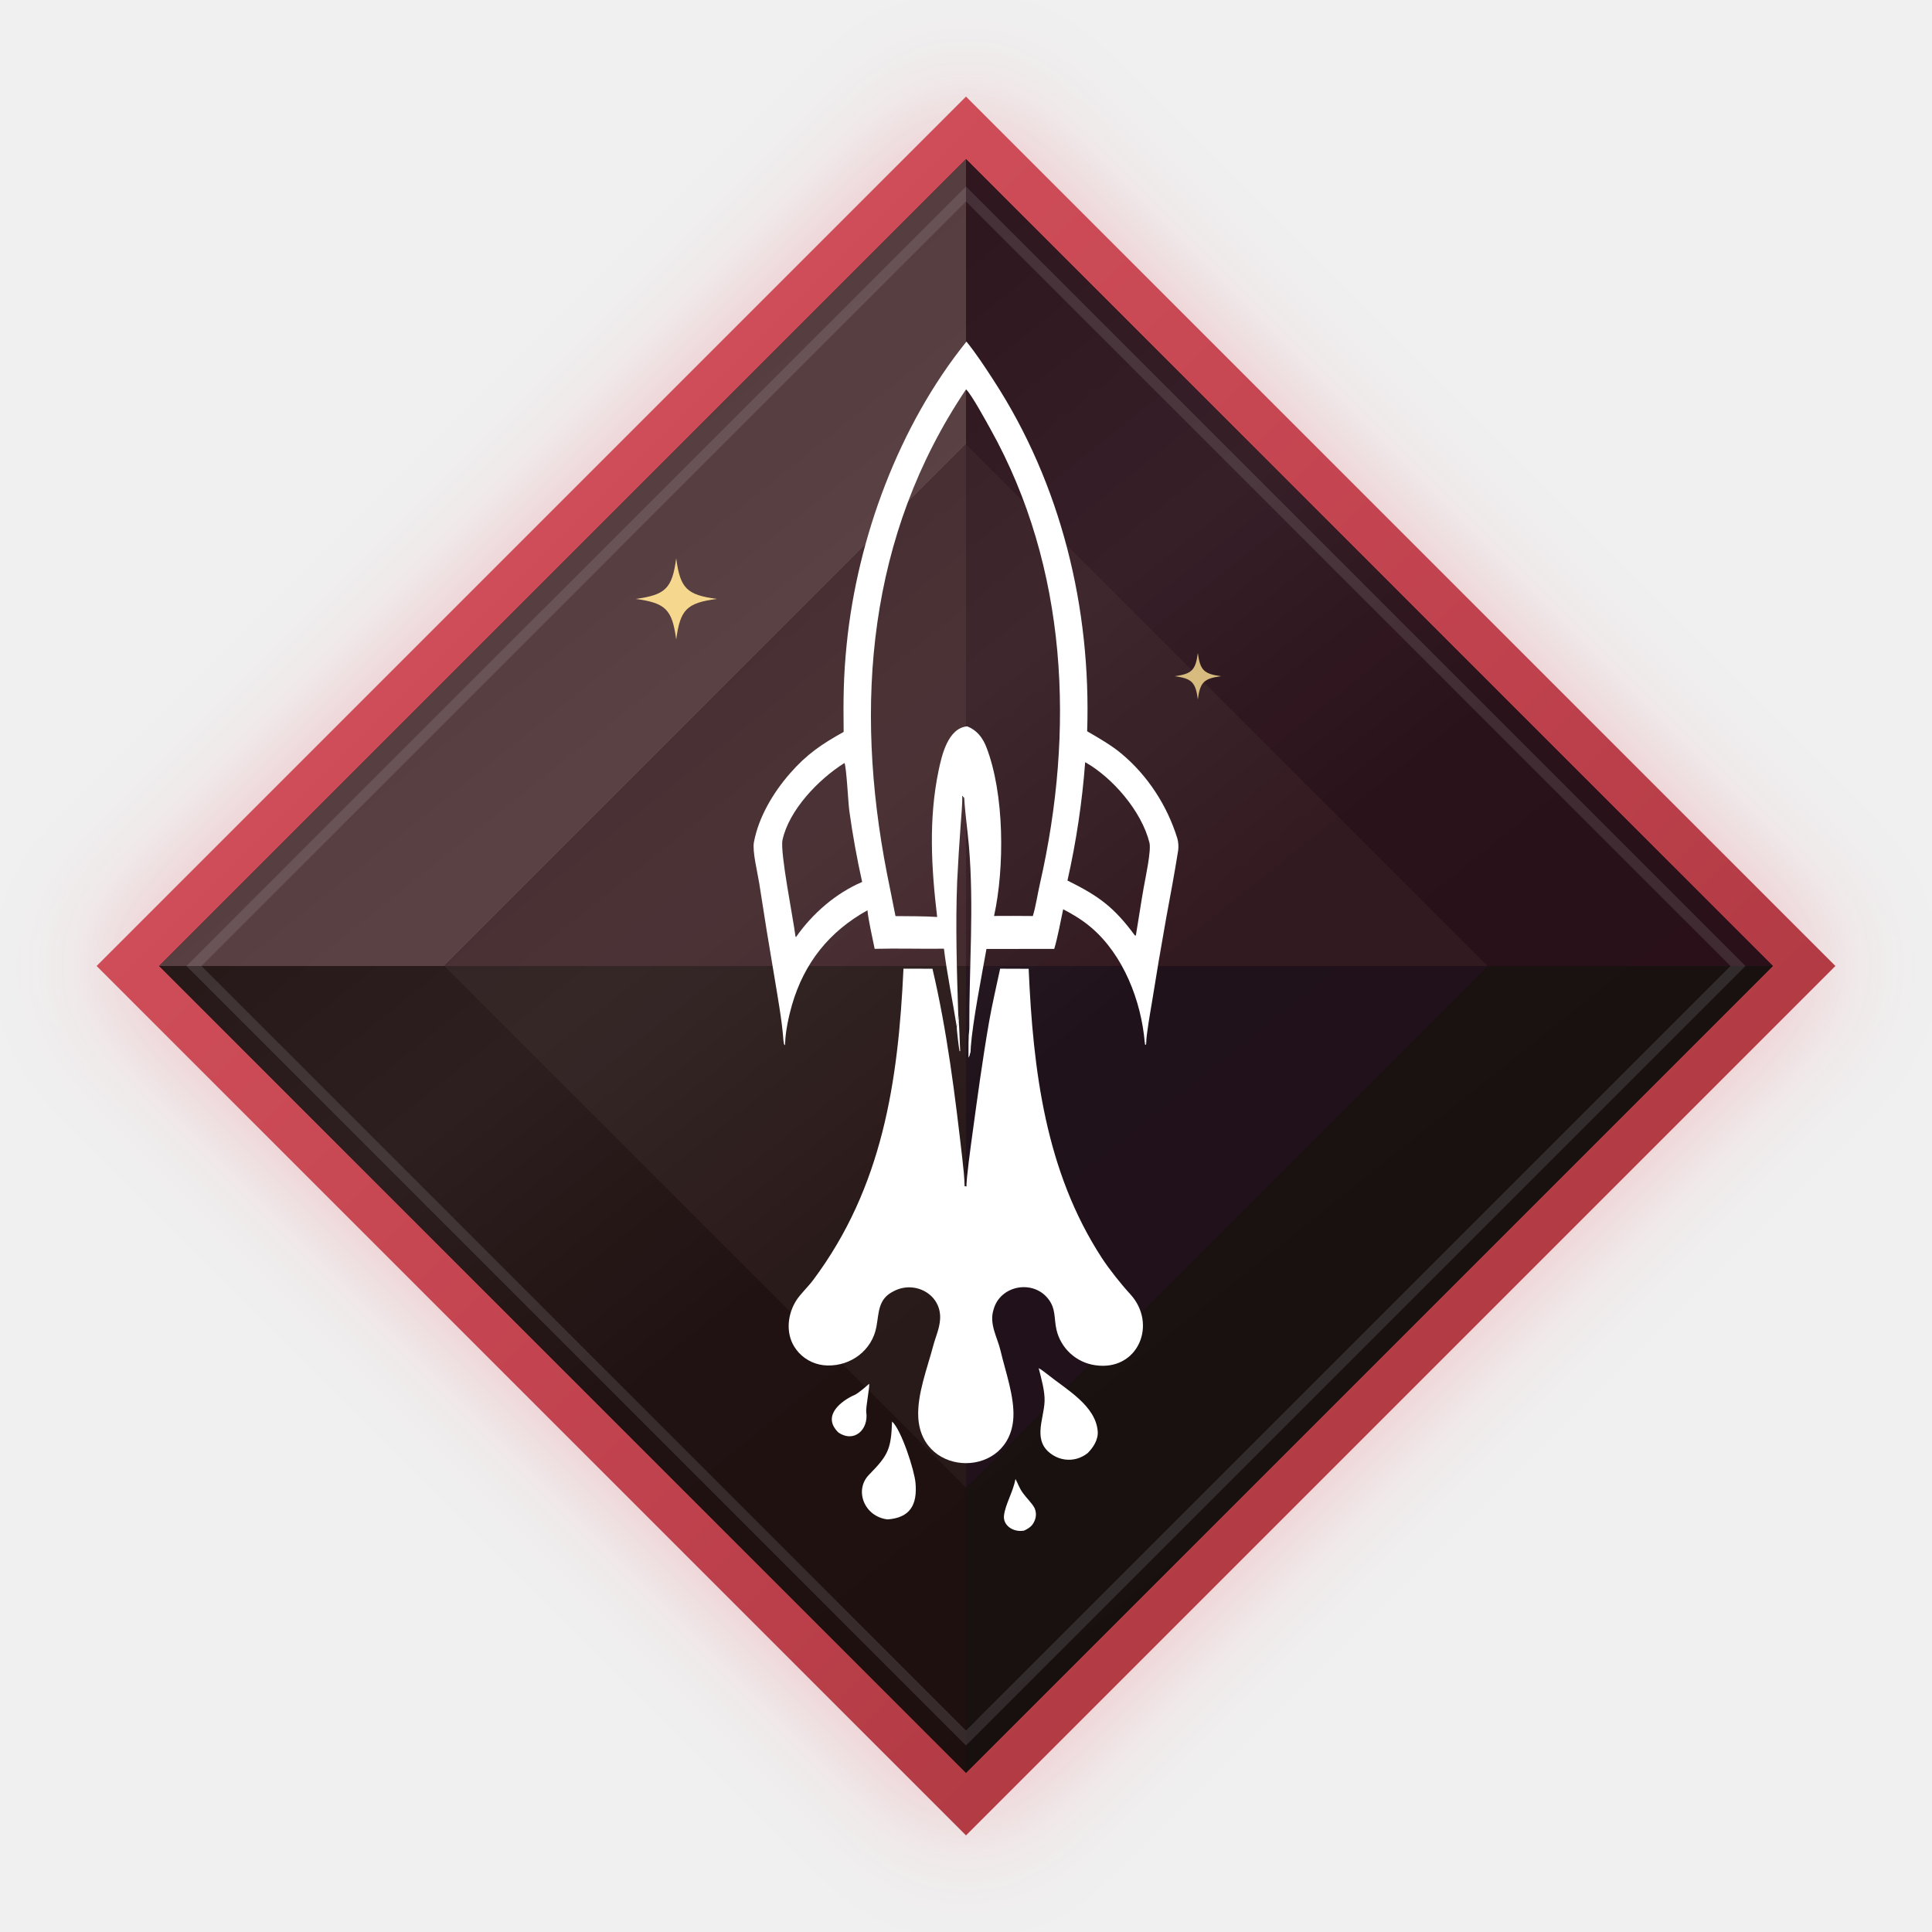
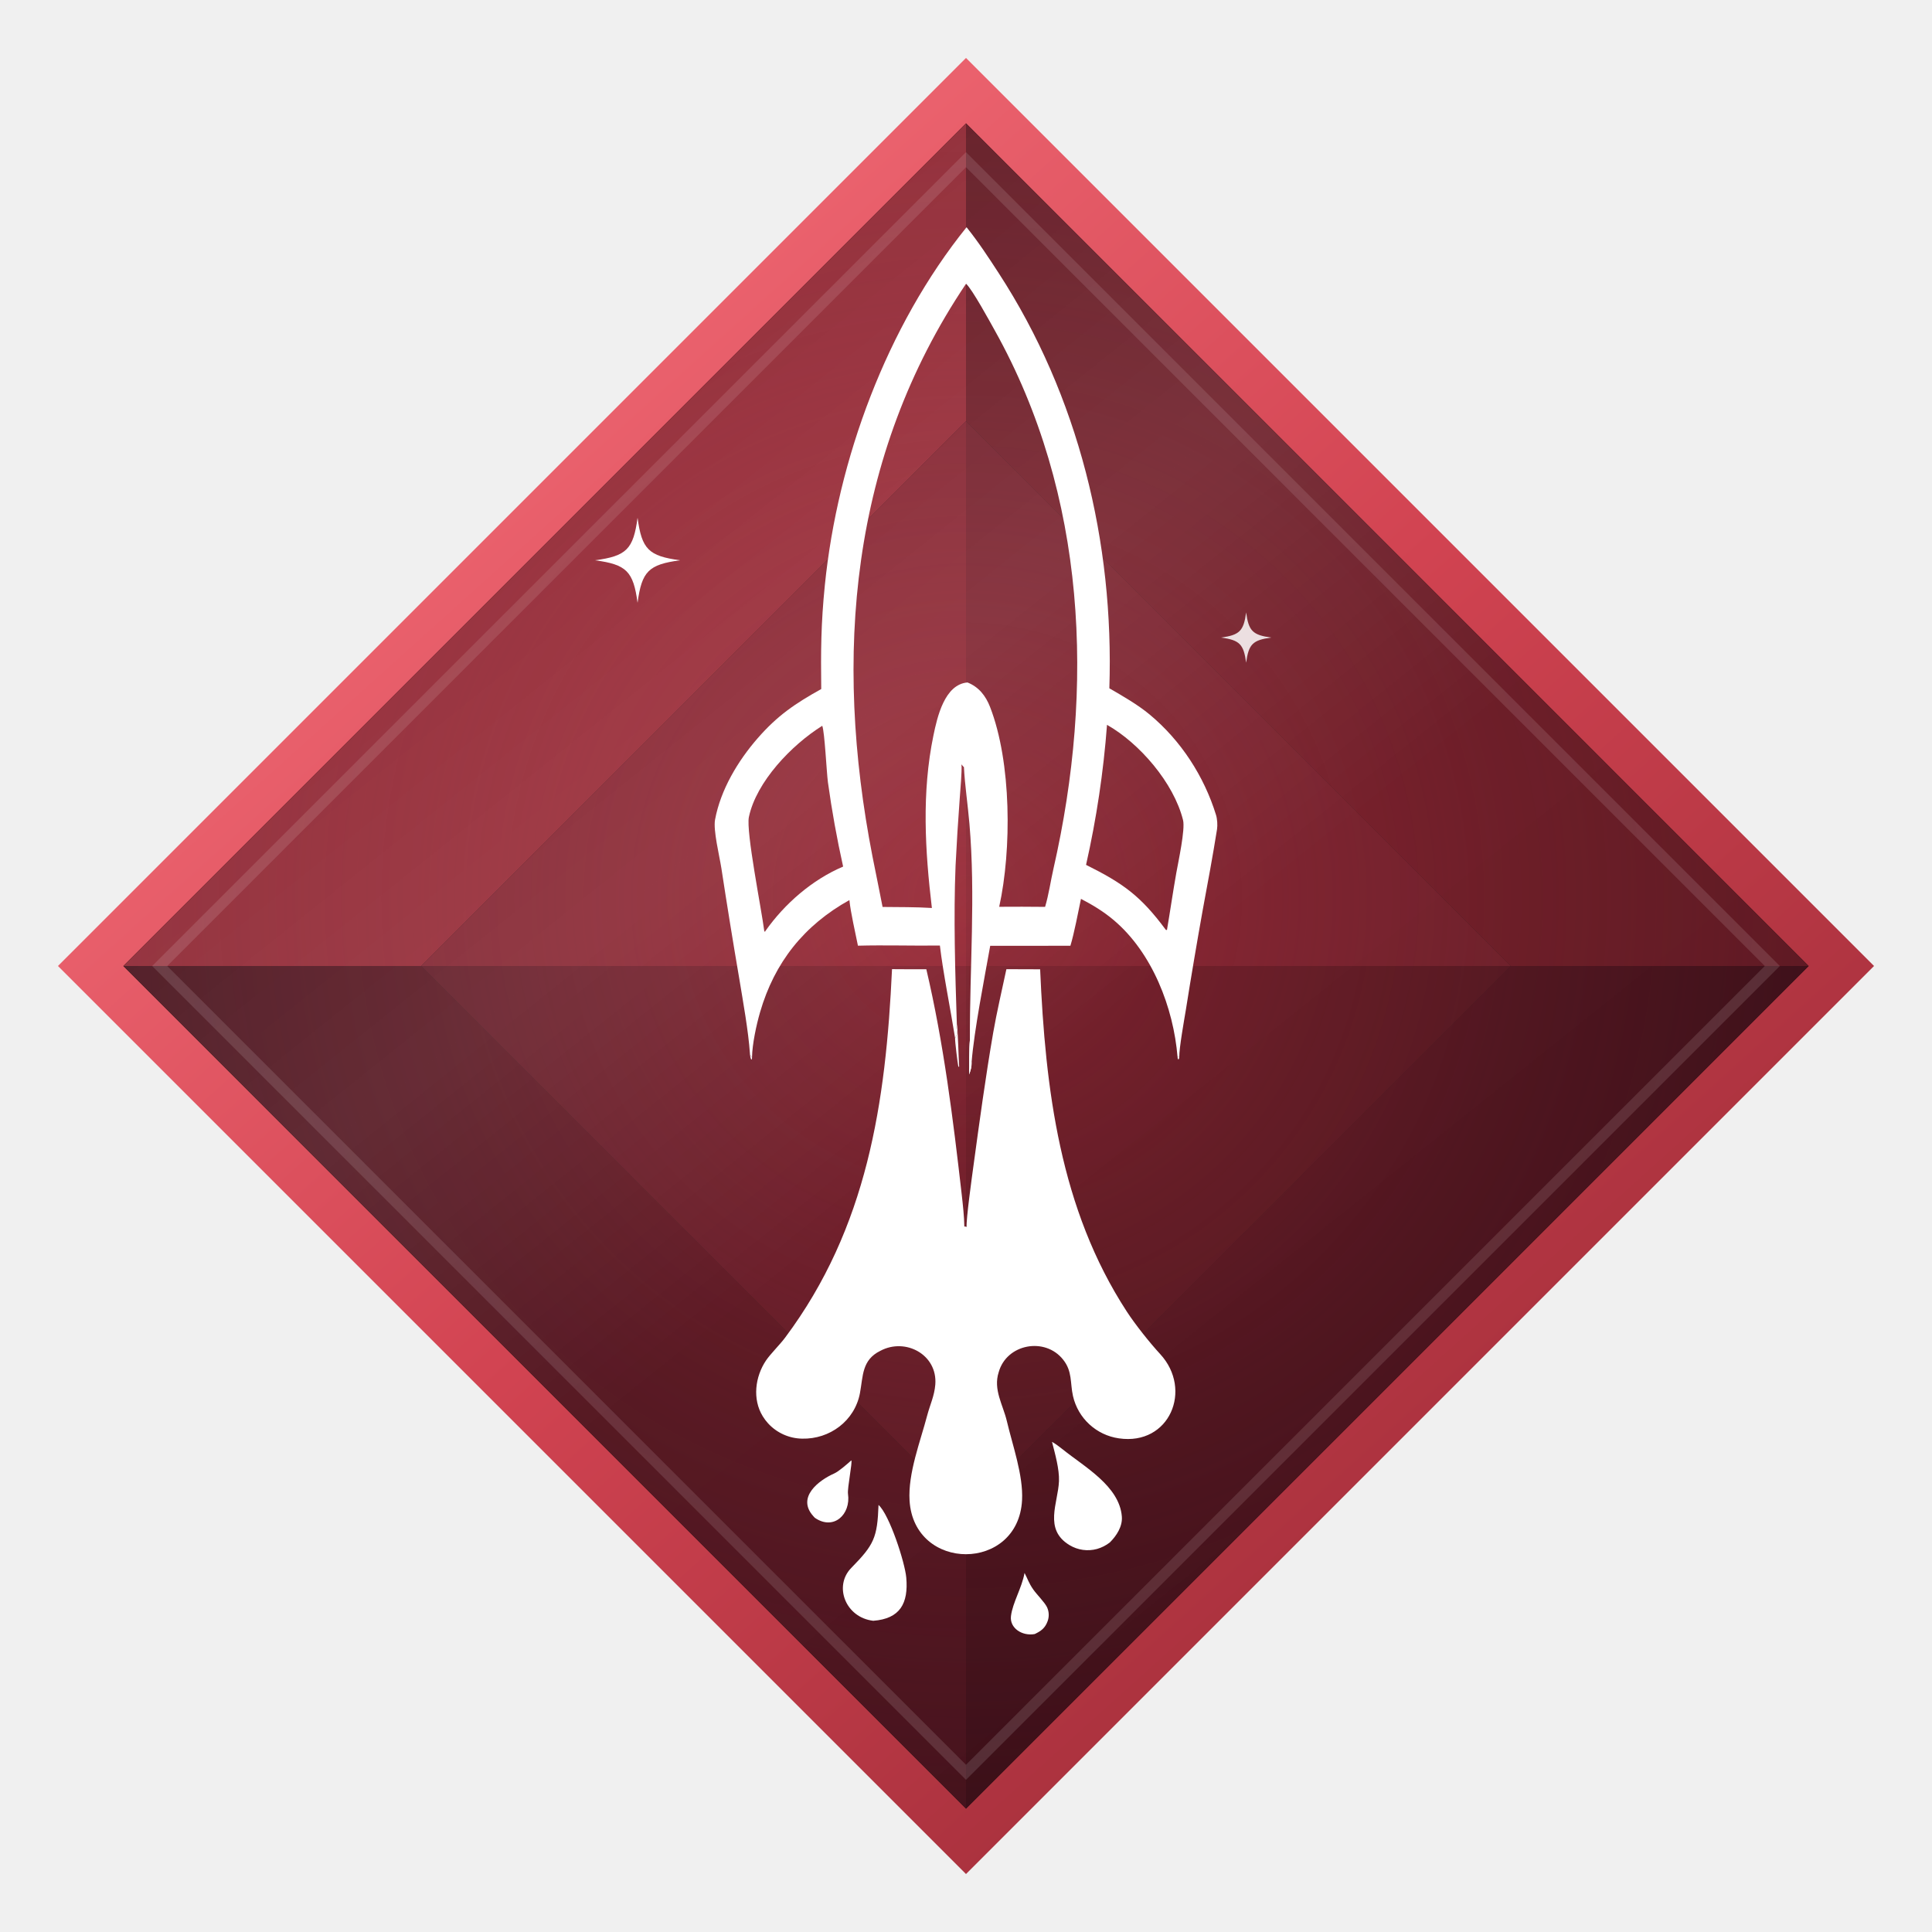
<svg xmlns="http://www.w3.org/2000/svg" viewBox="0 0 200 200" width="200" height="200" role="img" aria-label="fusee">
  <defs>
-     <linearGradient id="rb_fusee" x1="0" y1="0" x2="1" y2="1">
-       <stop offset="0" stop-color="#DA5660" />
-       <stop offset=".55" stop-color="#C0424E" />
-       <stop offset="1" stop-color="#A13238" />
+     <linearGradient id="rb_fusee" x1=".05" y1="0" x2=".95" y2="1">
+       <stop offset="0" stop-color="#FF7A84" />
+       <stop offset=".5" stop-color="#D14351" />
+       <stop offset="1" stop-color="#8E2530" />
    </linearGradient>
    <linearGradient id="st_fusee" x1=".1" y1="0" x2=".9" y2="1">
      <stop offset="0" stop-color="#fff" stop-opacity="0" />
-       <stop offset=".40" stop-color="#fff" stop-opacity=".075" />
+       <stop offset=".38" stop-color="#fff" stop-opacity=".10" />
      <stop offset=".56" stop-color="#fff" stop-opacity=".02" />
      <stop offset="1" stop-color="#fff" stop-opacity="0" />
    </linearGradient>
-     <filter id="g1_fusee" x="-45%" y="-45%" width="190%" height="190%">
-       <feGaussianBlur stdDeviation="6" />
-     </filter>
-     <filter id="g2_fusee" x="-60%" y="-60%" width="220%" height="220%">
-       <feGaussianBlur stdDeviation="13" />
-     </filter>
+     <radialGradient id="ig_fusee" cx=".5" cy=".46" r=".55">
+       <stop offset="0" stop-color="#B22C3A" stop-opacity="0.55" />
+       <stop offset=".6" stop-color="#B22C3A" stop-opacity=".18" />
+       <stop offset="1" stop-color="#B22C3A" stop-opacity="0" />
+     </radialGradient>
    <clipPath id="cp_fusee">
-       <path d="M100.00,16.48 L183.52,100.00 L100.00,183.52 L16.48,100.00 Z" />
+       <path d="M100.00,12.77 L187.23,100.00 L100.00,187.23 L12.77,100.00 Z" />
    </clipPath>
    <mask id="pk_fusee" maskUnits="userSpaceOnUse" x="0" y="0" width="200" height="200">
-       <g transform="translate(28.582,25.508) scale(0.157115)">
+       <g transform="translate(15.501,11.864) scale(0.185893)">
        <path fill="#fff" d="M 454.869,62.714 C 461.64,71.168 466.871,79.202 472.767,88.272 C 517.25,156.695 537.08,238.289 534.384,319.482 C 541.638,323.668 550.199,328.574 556.813,334.069 C 574.213,348.523 587.126,368.402 593.794,390.022 C 594.473,392.225 594.706,395.737 594.355,397.948 C 592.005,412.759 589.185,427.873 586.447,442.593 C 583.119,461.172 579.973,479.784 577.01,498.425 C 576.116,503.804 573.221,520.008 573.321,524.753 L 572.365,524.819 C 570.112,497.34 558.28,466.699 536.858,448.605 C 531.137,443.774 525.208,440.19 518.584,436.736 C 517.051,444 514.819,455.874 512.697,462.851 L 468.04,462.89 C 464.894,480.591 459.065,510.058 457.677,527.76 C 457.744,530.205 457.15,532.261 456.318,534.51 C 456.311,529.886 456.274,519.785 456.724,515.391 C 456.583,475.296 459.928,435.011 456.47,394.9 C 455.574,384.506 453.949,373.697 453.398,363.34 L 452.047,361.761 C 452.342,366.1 451.388,376.018 451.068,380.773 C 450.139,393.226 449.365,405.689 448.749,418.162 C 447.578,446.694 448.528,477.847 449.46,506.503 C 448.743,510.741 450.747,511.017 448.474,514.196 C 445.979,498.426 441.788,477.839 440.018,462.721 C 424.842,462.927 409.385,462.403 394.379,462.812 C 392.884,455.258 390.392,444.759 389.617,437.417 C 364.412,451.436 347.929,472.068 339.864,499.897 C 337.815,506.968 335.528,517.576 335.399,524.964 C 335.03,524.45 334.661,523.983 334.273,523.484 L 334.234,522.839 C 333.392,510.428 330.355,493.688 328.308,481.236 C 324.803,460.75 321.479,440.234 318.337,419.689 C 317.242,412.7 313.712,398.538 314.81,392.635 C 317.915,375.948 327.532,359.917 338.527,347.298 C 349.638,334.547 359.537,327.914 373.941,319.887 C 373.689,298.683 373.792,283.457 375.954,262.04 C 383.022,192.034 410.468,117.806 454.869,62.714 Z" />
        <path fill="#fff" d="M 456.724,515.391 C 456.885,517.501 456.314,527.13 457.677,527.76 C 457.744,530.205 457.15,532.261 456.318,534.51 C 456.311,529.886 456.274,519.785 456.724,515.391 Z" />
        <path fill="#fff" d="M 452.047,361.761 C 452.093,361.459 452.217,359.85 452.589,359.606 C 453.139,359.935 453.323,362.687 453.398,363.34 L 452.047,361.761 Z" />
        <path fill="#000" d="M 454.589,94.179 C 458.077,97.321 467.969,115.508 470.572,120.168 C 521.781,211.827 526.202,319.348 503.257,419.967 C 501.668,426.937 500.667,434.261 498.602,441.195 C 490.084,441.099 481.565,441.084 473.047,441.152 C 480.043,409.385 479.936,360.695 467.95,329.859 C 465.554,323.695 461.723,318.737 455.385,316.228 C 442.629,317.286 438.545,335.475 436.428,345.708 C 429.828,377.604 431.741,409.751 435.558,441.814 C 426.815,441.252 416.938,441.342 408.099,441.24 C 406.337,431.939 404.314,422.55 402.499,413.241 C 380.76,301.773 389.893,190.371 454.589,94.179 Z" />
        <path fill="#000" d="M 533.083,339.828 C 551.067,349.981 570.246,372.055 575.427,392.882 C 576.712,398.046 572.791,415.988 571.663,422.337 C 569.836,432.615 568.244,443.661 566.471,454.064 L 565.863,454.022 C 551.839,435.083 542.078,428.104 521.413,417.804 C 527.209,392.133 531.109,366.071 533.083,339.828 Z" />
        <path fill="#000" d="M 374.514,340.345 C 375.869,343.97 376.887,365.757 377.659,371.76 C 379.836,387.537 382.663,403.217 386.133,418.76 C 368.922,426.059 353.555,439.434 342.843,454.644 L 342.636,455.098 L 342.226,454.717 C 340.673,442.502 331.951,399.154 333.653,391.149 C 337.822,371.542 357.288,351.143 374.514,340.345 Z" />
        <path fill="#fff" d="M 477.052,475.894 L 495.843,475.957 C 498.744,542.52 506.812,609.33 544.122,666.584 C 548.836,673.818 556.901,683.956 562.69,690.231 C 580.988,710.064 567.907,741.301 539.725,737.168 C 527.132,735.38 516.95,726.002 514.135,713.598 C 512.482,706.281 513.882,699.867 508.633,693.317 C 498.566,680.597 477.198,684.5 472.77,700.299 C 469.601,710.042 475.202,718.584 477.302,727.54 C 480.483,741.101 486.491,757.696 485.776,771.556 C 483.706,811.679 425.619,811.68 423.133,771.874 C 422.181,756.62 429.133,738.936 432.969,724.326 C 434.55,718.376 436.966,713.497 437.463,707.202 C 438.777,690.546 420.85,680.941 406.861,688.419 C 396.507,693.502 397.292,702.409 395.507,711.935 C 392.592,727.487 378.62,737.69 363.332,737.33 C 356.134,737.226 349.294,734.177 344.406,728.892 C 343.268,727.651 342.251,726.303 341.371,724.867 C 335.524,715.361 337.117,702.853 343.148,693.859 C 345.615,690.18 350.819,685.101 353.81,681.101 C 399.644,619.787 409.906,550.277 413.361,475.878 C 419.727,475.936 426.094,475.95 432.461,475.92 C 442.138,517.051 447.388,559.502 452.181,601.453 C 452.813,606.991 453.562,613.783 453.631,619.243 L 454.909,619.462 C 454.52,615.575 457.991,590.677 458.701,585.468 C 462.061,560.816 465.484,535.619 469.728,511.111 C 471.63,500.132 474.69,486.972 477.052,475.894 Z" />
        <path fill="#fff" d="M 453.631,619.243 L 454.909,619.462 C 454.855,620.138 454.886,621.643 454.412,622.096 C 453.903,622.056 453.849,621.352 453.803,620.903 L 453.631,619.243 Z" />
        <path fill="#fff" d="M 502.448,739.101 C 503.982,739.901 506.798,741.991 508.424,743.305 C 520.409,752.988 539.999,763.681 541.345,780.709 C 541.784,786.257 538.341,791.474 534.663,795.12 C 532.538,796.789 530.108,798.026 527.508,798.762 C 522.34,800.174 516.818,799.406 512.232,796.637 C 497.636,787.855 505.858,773.176 506.332,760.99 C 506.593,754.271 504.124,745.687 502.448,739.101 Z" />
        <path fill="#fff" d="M 405.846,774.25 C 411.951,779.707 420.551,806.305 421.291,814.674 C 422.569,829.116 417.792,837.632 402.908,838.756 C 387.495,836.979 380.718,819.457 390.679,809.305 C 403.319,796.423 405.184,792.539 405.846,774.25 Z" />
        <path fill="#fff" d="M 390.692,749.425 C 391.411,750.276 388.394,765.022 388.84,768.072 C 390.517,779.542 380.818,788.667 370.354,781.387 L 369.523,780.48 C 360.081,769.994 372.565,760.52 381.162,756.728 C 383.682,755.617 388.516,751.373 390.692,749.425 Z" />
        <path fill="#fff" d="M 487.162,812.12 C 489.074,815.733 489.463,817.695 492.054,821.383 C 494.114,824.314 498.339,828.408 499.676,831.2 C 500.825,833.655 500.941,836.468 499.997,839.009 C 498.593,842.855 496.349,844.468 492.843,846.139 C 485.736,847.433 478.787,842.748 479.596,836.15 C 480.521,828.604 485.627,820.59 487.162,812.12 Z" />
        <path fill="#fff" d="M 449.46,506.503 C 449.973,507.634 450.504,527.404 450.739,530.203 L 450.323,530.353 C 449.897,528.489 448.336,515.682 448.474,514.196 C 450.747,511.017 448.743,510.741 449.46,506.503 Z" />
        <path fill="#000" d="M 450.323,530.353 L 450.739,530.203 C 450.919,530.735 451.753,532.727 450.933,533.138 C 450.011,532.861 450.3,531.125 450.323,530.353 Z" />
        <path fill="#fff" d="M 334.273,523.484 C 334.661,523.983 335.03,524.45 335.399,524.964 C 335.382,525.149 335.431,526.256 335.027,526.219 C 334.573,525.821 334.349,523.965 334.273,523.484 Z" />
        <path fill="#fff" d="M 572.365,524.819 L 573.321,524.753 C 573.261,525.087 573.259,526.015 572.817,526.134 C 572.785,526.116 572.748,526.103 572.721,526.078 C 572.41,525.786 572.41,525.163 572.365,524.819 Z" />
      </g>
    </mask>
  </defs>
-   <path d="M100.00,10.00 L190.00,100.00 L100.00,190.00 L10.00,100.00 Z" fill="#E63946" opacity=".28" filter="url(#g1_fusee)" />
-   <path d="M100.00,10.00 L190.00,100.00 L100.00,190.00 L10.00,100.00 Z" fill="url(#rb_fusee)" />
-   <path d="M100.00,16.48 L183.52,100.00 L100.00,183.52 L16.48,100.00 Z" fill="#1A0E11" />
+   <path d="M100.00,6.00 L194.00,100.00 L100.00,194.00 L6.00,100.00 Z" fill="url(#rb_fusee)" />
+   <path d="M100.00,12.77 L187.23,100.00 L100.00,187.23 L12.77,100.00 Z" fill="#1A0E11" />
  <g clip-path="url(#cp_fusee)">
-     <path d="M100.00,46.00 L46.00,100.00 L16.48,100.00 L100.00,16.48 Z" fill="#4F3538" />
-     <path d="M100.00,46.00 L154.00,100.00 L183.52,100.00 L100.00,16.48 Z" fill="#260D16" />
-     <path d="M100.00,154.00 L46.00,100.00 L16.48,100.00 L100.00,183.52 Z" fill="#1C0D0D" />
-     <path d="M100.00,154.00 L154.00,100.00 L183.52,100.00 L100.00,183.52 Z" fill="#160D0D" />
-     <path d="M100.00,100.00 L46.00,100.00 L100.00,46.00 Z" fill="#3D2226" />
-     <path d="M100.00,100.00 L154.00,100.00 L100.00,46.00 Z" fill="#2E161C" />
-     <path d="M100.00,100.00 L46.00,100.00 L100.00,154.00 Z" fill="#261616" />
-     <path d="M100.00,100.00 L154.00,100.00 L100.00,154.00 Z" fill="#1C0D16" />
-     <path d="M100.00,20.08 L179.92,100.00 L100.00,179.92 L20.08,100.00 Z" fill="none" stroke="#fff" stroke-opacity=".11" stroke-width="1.1" />
-     <path d="M100.00,16.48 L183.52,100.00 L100.00,183.52 L16.48,100.00 Z" fill="url(#st_fusee)" />
+     <path d="M100.00,43.60 L43.60,100.00 L12.77,100.00 L100.00,12.77 Z" fill="#8C2733" />
+     <path d="M100.00,43.60 L156.40,100.00 L187.23,100.00 L100.00,12.77 Z" fill="#5A1620" />
+     <path d="M100.00,156.40 L43.60,100.00 L12.77,100.00 L100.00,187.23 Z" fill="#43101A" />
+     <path d="M100.00,156.40 L156.40,100.00 L187.23,100.00 L100.00,187.23 Z" fill="#380D16" />
+     <path d="M100.00,100.00 L43.60,100.00 L100.00,43.60 Z" fill="#75202C" />
+     <path d="M100.00,100.00 L156.40,100.00 L100.00,43.60 Z" fill="#5E1A25" />
+     <path d="M100.00,100.00 L43.60,100.00 L100.00,156.40 Z" fill="#4E1520" />
+     <path d="M100.00,100.00 L156.40,100.00 L100.00,156.40 Z" fill="#3E1019" />
+     <path d="M100.00,16.53 L183.47,100.00 L100.00,183.47 L16.53,100.00 Z" fill="none" stroke="#fff" stroke-opacity=".13" stroke-width="1.1" />
+     <path d="M100.00,12.77 L187.23,100.00 L100.00,187.23 L12.77,100.00 Z" fill="url(#ig_fusee)" />
+     <path d="M100.00,12.77 L187.23,100.00 L100.00,187.23 L12.77,100.00 Z" fill="url(#st_fusee)" />
  </g>
-   <path d="M70.00,57.80 C70.42,60.91 71.09,61.58 74.20,62.00 C71.09,62.42 70.42,63.09 70.00,66.20 C69.58,63.09 68.91,62.42 65.80,62.00 C68.91,61.58 69.58,60.91 70.00,57.80 Z" fill="#F5D78E" />
-   <path d="M124.00,67.60 C124.24,69.38 124.62,69.76 126.40,70.00 C124.62,70.24 124.24,70.62 124.00,72.40 C123.76,70.62 123.38,70.24 121.60,70.00 C123.38,69.76 123.76,69.38 124.00,67.60 Z" fill="#F5D78E" opacity=".85" />
+   <path d="M66.00,53.60 C66.44,56.86 67.14,57.56 70.40,58.00 C67.14,58.44 66.44,59.14 66.00,62.40 C65.56,59.14 64.86,58.44 61.60,58.00 C64.86,57.56 65.56,56.86 66.00,53.60 Z" fill="#FFFFFF" />
+   <path d="M129.00,63.40 C129.26,65.32 129.68,65.74 131.60,66.00 C129.68,66.26 129.26,66.68 129.00,68.60 C128.74,66.68 128.32,66.26 126.40,66.00 C128.32,65.74 128.74,65.32 129.00,63.40 Z" fill="#FFFFFF" opacity=".85" />
  <rect x="0" y="0" width="200" height="200" fill="#FFFFFF" mask="url(#pk_fusee)" />
</svg>
